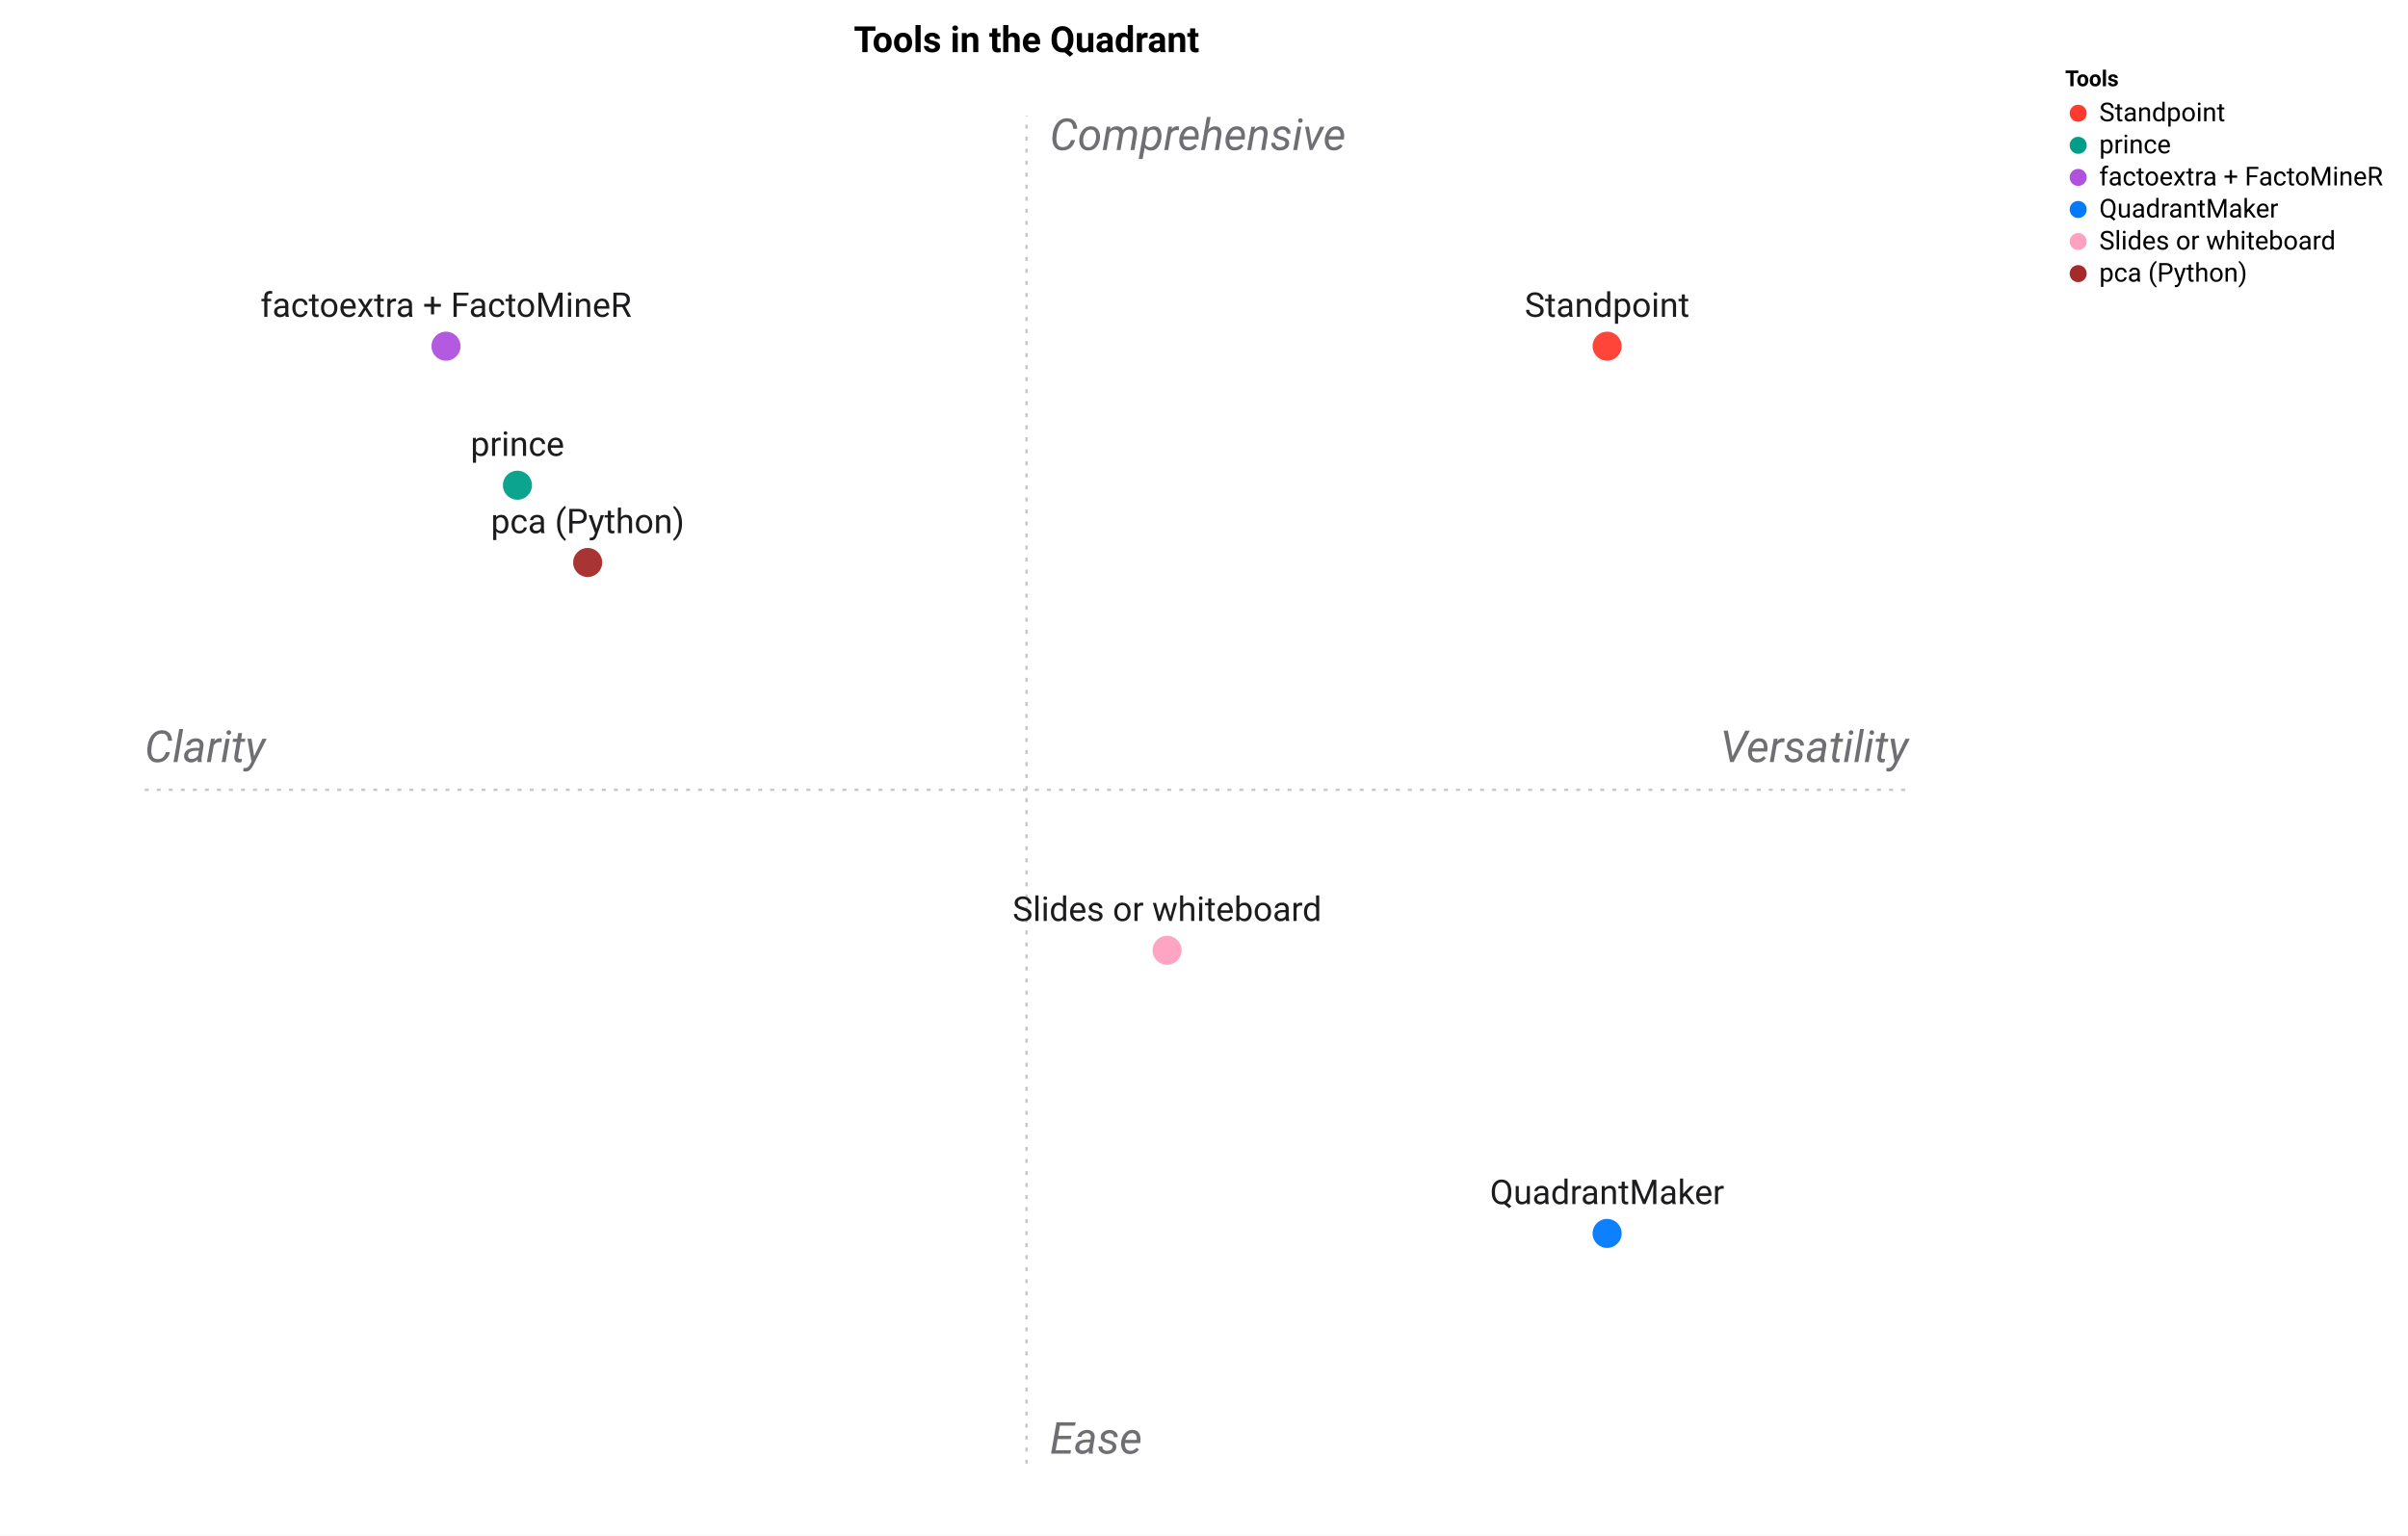
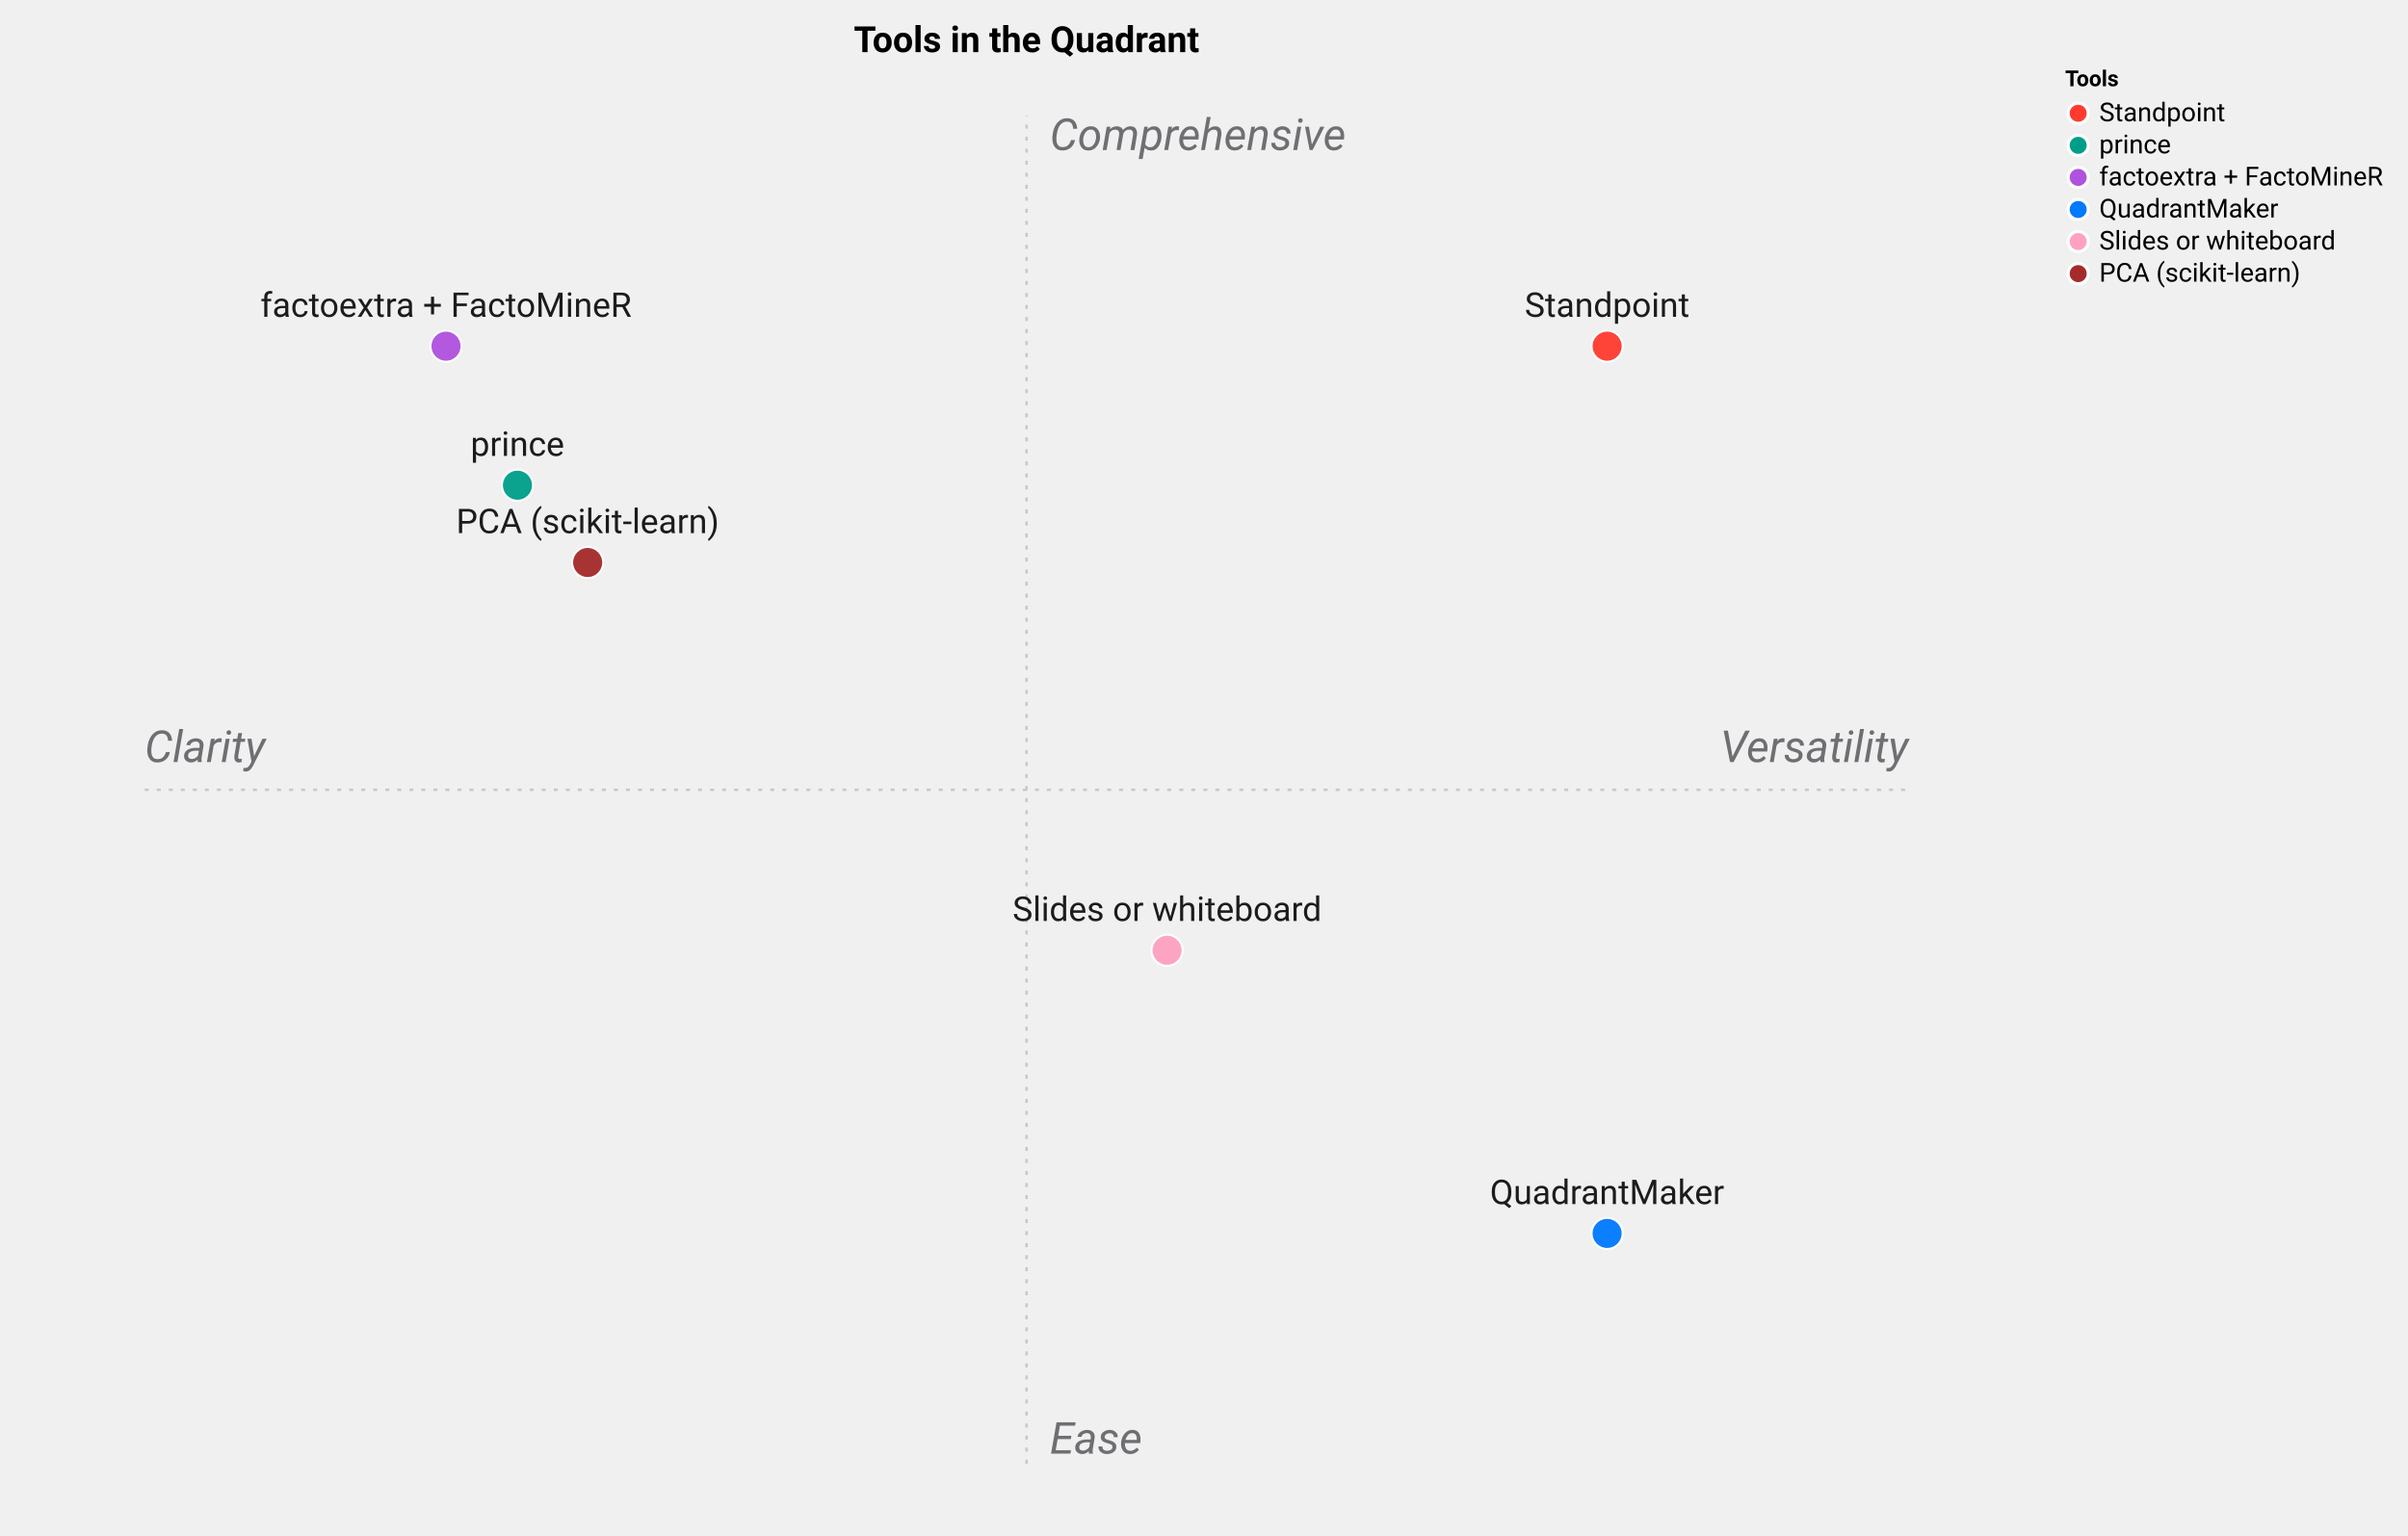
<svg xmlns="http://www.w3.org/2000/svg" version="1.1" class="marks" width="1201" height="766" viewBox="0 0 1201 766">
-   <rect width="1201" height="766" fill="white" />
  <g fill="none" stroke-miterlimit="10" transform="translate(12,34)">
    <g class="mark-group role-frame root" role="graphics-object" aria-roledescription="group mark container">
      <g transform="translate(0,0)">
        <path class="background" aria-hidden="true" d="M0,0h1000v720h-1000Z" />
        <g>
          <g class="mark-group role-axis">
            <g transform="translate(0.5,720.5)">
              <path class="background" aria-hidden="true" d="M0,0h0v0h0Z" pointer-events="none" />
              <g />
              <path class="foreground" aria-hidden="true" d="" pointer-events="none" display="none" />
            </g>
          </g>
          <g class="mark-group role-axis">
            <g transform="translate(0.5,0.5)">
              <path class="background" aria-hidden="true" d="M0,0h0v0h0Z" pointer-events="none" />
              <g />
              <path class="foreground" aria-hidden="true" d="" pointer-events="none" display="none" />
            </g>
          </g>
          <g class="mark-rule role-mark layer_0_marks" role="graphics-symbol" aria-roledescription="rule mark container">
            <line transform="translate(60.16753,360)" x2="879.665" y2="0" stroke="#C7C7CC" stroke-width="1.2" stroke-dasharray="2,4" />
          </g>
          <g class="mark-rule role-mark layer_1_marks" role="graphics-symbol" aria-roledescription="rule mark container">
            <line transform="translate(500,696.1536)" x2="0" y2="-672.307" stroke="#C7C7CC" stroke-width="1.2" stroke-dasharray="2,4" />
          </g>
          <g class="mark-text role-mark layer_2_marks" role="graphics-object" aria-roledescription="text mark container">
            <text aria-label="x: 3.07882732179; y: 0.073766416204; t: Versatility" role="graphics-symbol" aria-roledescription="text mark" text-anchor="end" transform="translate(939.8325,346.148)" font-family="Roboto, -apple-system, Helvetica, Arial, sans-serif" font-size="22px" font-style="italic" fill="#6E6E73">Versatility</text>
          </g>
          <g class="mark-text role-mark layer_3_marks" role="graphics-object" aria-roledescription="text mark container">
            <text aria-label="x: −3.07882732179; y: 0.073766416204; t: Clarity" role="graphics-symbol" aria-roledescription="text mark" text-anchor="start" transform="translate(60.16753,346.148)" font-family="Roboto, -apple-system, Helvetica, Arial, sans-serif" font-size="22px" font-style="italic" fill="#6E6E73">Clarity</text>
          </g>
          <g class="mark-text role-mark layer_4_marks" role="graphics-object" aria-roledescription="text mark container">
            <text aria-label="x: 0.0810751105145; y: 2.80127965535; t: Comprehensive" role="graphics-symbol" aria-roledescription="text mark" text-anchor="start" transform="translate(511.5822,40.84644)" font-family="Roboto, -apple-system, Helvetica, Arial, sans-serif" font-size="22px" font-style="italic" fill="#6E6E73">Comprehensive</text>
          </g>
          <g class="mark-text role-mark layer_5_marks" role="graphics-object" aria-roledescription="text mark container">
            <text aria-label="x: 0.0810751105145; y: −2.80127965535; t: Ease" role="graphics-symbol" aria-roledescription="text mark" text-anchor="start" transform="translate(511.5822,691.1536)" font-family="Roboto, -apple-system, Helvetica, Arial, sans-serif" font-size="22px" font-style="italic" fill="#6E6E73">Ease</text>
          </g>
          <g class="mark-symbol role-mark layer_6_marks" role="graphics-object" aria-roledescription="symbol mark container">
            <path aria-label="axis1: 2.02687776286; axis2: 1.8441604051; name: Standpoint; role: best" role="graphics-symbol" aria-roledescription="point" transform="translate(789.554,138.7008)" d="M7.746,0A7.746,7.746,0,1,1,-7.746,0A7.746,7.746,0,1,1,7.746,0" fill="#FF3B30" stroke="white" stroke-width="1" opacity="0.95" />
            <path aria-label="axis1: −1.77746049578; axis2: 1.26622635854; name: prince; role: competitor" role="graphics-symbol" aria-roledescription="point" transform="translate(246.0771,208.0528)" d="M7.746,0A7.746,7.746,0,1,1,-7.746,0A7.746,7.746,0,1,1,7.746,0" fill="#009E89" stroke="white" stroke-width="1" opacity="0.95" />
-             <path aria-label="axis1: −1.53227191523; axis2: 0.944985796349; name: pca (Python); role: worst" role="graphics-symbol" aria-roledescription="point" transform="translate(281.104,246.6017)" d="M7.746,0A7.746,7.746,0,1,1,-7.746,0A7.746,7.746,0,1,1,7.746,0" fill="#A52A2A" stroke="white" stroke-width="1" opacity="0.95" />
+             <path aria-label="axis1: −1.53227191523; axis2: 0.944985796349; name: PCA (scikit-learn); role: worst" role="graphics-symbol" aria-roledescription="point" transform="translate(281.104,246.6017)" d="M7.746,0A7.746,7.746,0,1,1,-7.746,0A7.746,7.746,0,1,1,7.746,0" fill="#A52A2A" stroke="white" stroke-width="1" opacity="0.95" />
            <path aria-label="axis1: −2.02687776286; axis2: 1.8441604051; name: factoextra + FactoMineR; role: top" role="graphics-symbol" aria-roledescription="point" transform="translate(210.446,138.7008)" d="M7.746,0A7.746,7.746,0,1,1,-7.746,0A7.746,7.746,0,1,1,7.746,0" fill="#AF52DE" stroke="white" stroke-width="1" opacity="0.95" />
            <path aria-label="axis1: 2.02687776286; axis2: −1.8441604051; name: QuadrantMaker; role: right" role="graphics-symbol" aria-roledescription="point" transform="translate(789.554,581.2992)" d="M7.746,0A7.746,7.746,0,1,1,-7.746,0A7.746,7.746,0,1,1,7.746,0" fill="#007AFF" stroke="white" stroke-width="1" opacity="0.95" />
            <path aria-label="axis1: 0.490642565122; axis2: −0.667171222935; name: Slides or whiteboard; role: competitor" role="graphics-symbol" aria-roledescription="point" transform="translate(570.0918,440.0605)" d="M7.746,0A7.746,7.746,0,1,1,-7.746,0A7.746,7.746,0,1,1,7.746,0" fill="#FFA1C1" stroke="white" stroke-width="1" opacity="0.95" />
          </g>
          <g class="mark-text role-mark layer_7_marks" role="graphics-object" aria-roledescription="text mark container">
            <text aria-label="labelx: 2.02687776286; labely: 2.00786258633; label: Standpoint" role="graphics-symbol" aria-roledescription="text mark" text-anchor="middle" transform="translate(789.554,124.0565)" font-family="Roboto, -apple-system, Helvetica, Arial, sans-serif" font-size="17px" fill="#1C1C1E">Standpoint</text>
            <text aria-label="labelx: −1.77746049578; labely: 1.42992853976; label: prince" role="graphics-symbol" aria-roledescription="text mark" text-anchor="middle" transform="translate(246.0771,193.4086)" font-family="Roboto, -apple-system, Helvetica, Arial, sans-serif" font-size="17px" fill="#1C1C1E">prince</text>
-             <text aria-label="labelx: −1.53227191523; labely: 1.10868797757; label: pca (Python)" role="graphics-symbol" aria-roledescription="text mark" text-anchor="middle" transform="translate(281.104,231.9574)" font-family="Roboto, -apple-system, Helvetica, Arial, sans-serif" font-size="17px" fill="#1C1C1E">pca (Python)</text>
+             <text aria-label="labelx: −1.53227191523; labely: 1.10868797757; label: PCA (scikit-learn)" role="graphics-symbol" aria-roledescription="text mark" text-anchor="middle" transform="translate(281.104,231.9574)" font-family="Roboto, -apple-system, Helvetica, Arial, sans-serif" font-size="17px" fill="#1C1C1E">PCA (scikit-learn)</text>
            <text aria-label="labelx: −2.02687776286; labely: 2.00786258633; label: factoextra + FactoMineR" role="graphics-symbol" aria-roledescription="text mark" text-anchor="middle" transform="translate(210.446,124.0565)" font-family="Roboto, -apple-system, Helvetica, Arial, sans-serif" font-size="17px" fill="#1C1C1E">factoextra + FactoMineR</text>
            <text aria-label="labelx: 2.02687776286; labely: −1.68045822388; label: QuadrantMaker" role="graphics-symbol" aria-roledescription="text mark" text-anchor="middle" transform="translate(789.554,566.655)" font-family="Roboto, -apple-system, Helvetica, Arial, sans-serif" font-size="17px" fill="#1C1C1E">QuadrantMaker</text>
            <text aria-label="labelx: 0.490642565122; labely: −0.50346904171; label: Slides or whiteboard" role="graphics-symbol" aria-roledescription="text mark" text-anchor="middle" transform="translate(570.0918,425.4163)" font-family="Roboto, -apple-system, Helvetica, Arial, sans-serif" font-size="17px" fill="#1C1C1E">Slides or whiteboard</text>
          </g>
-           <g class="mark-group role-legend" role="graphics-symbol" aria-roledescription="legend" aria-label="Symbol legend titled 'Tools' for fill color with 6 values: Standpoint, prince, factoextra + FactoMineR, QuadrantMaker, Slides or whiteboard, pca (Python)">
+           <g class="mark-group role-legend" role="graphics-symbol" aria-roledescription="legend" aria-label="Symbol legend titled 'Tools' for fill color with 6 values: Standpoint, prince, factoextra + FactoMineR, QuadrantMaker, Slides or whiteboard, PCA (scikit-learn)">
            <g transform="translate(1018,0)">
              <path class="background" aria-hidden="true" d="M0,0h159v110h-159Z" pointer-events="none" />
              <g>
                <g class="mark-group role-legend-entry">
                  <g transform="translate(0,16)">
                    <path class="background" aria-hidden="true" d="M0,0h0v0h0Z" pointer-events="none" />
                    <g>
                      <g class="mark-group role-scope" role="graphics-object" aria-roledescription="group mark container">
                        <g transform="translate(0,0)">
                          <path class="background" aria-hidden="true" d="M0,0h158.47v13.5h-158.47Z" pointer-events="none" opacity="1" />
                          <g>
                            <g class="mark-symbol role-legend-symbol" pointer-events="none">
                              <path transform="translate(6.5,6.5)" d="M5,0A5,5,0,1,1,-5,0A5,5,0,1,1,5,0" fill="#FF3B30" stroke="white" stroke-width="1.5" opacity="1" />
                            </g>
                            <g class="mark-text role-legend-label" pointer-events="none">
                              <text text-anchor="start" transform="translate(17,10.5)" font-family="Roboto, -apple-system, Helvetica, Arial, sans-serif" font-size="13px" fill="#000" opacity="1">Standpoint</text>
                            </g>
                          </g>
                          <path class="foreground" aria-hidden="true" d="" pointer-events="none" display="none" />
                        </g>
                        <g transform="translate(0,16)">
                          <path class="background" aria-hidden="true" d="M0,0h158.47v13.5h-158.47Z" pointer-events="none" opacity="1" />
                          <g>
                            <g class="mark-symbol role-legend-symbol" pointer-events="none">
                              <path transform="translate(6.5,6.5)" d="M5,0A5,5,0,1,1,-5,0A5,5,0,1,1,5,0" fill="#009E89" stroke="white" stroke-width="1.5" opacity="1" />
                            </g>
                            <g class="mark-text role-legend-label" pointer-events="none">
                              <text text-anchor="start" transform="translate(17,10.5)" font-family="Roboto, -apple-system, Helvetica, Arial, sans-serif" font-size="13px" fill="#000" opacity="1">prince</text>
                            </g>
                          </g>
                          <path class="foreground" aria-hidden="true" d="" pointer-events="none" display="none" />
                        </g>
                        <g transform="translate(0,32)">
                          <path class="background" aria-hidden="true" d="M0,0h158.47v13.5h-158.47Z" pointer-events="none" opacity="1" />
                          <g>
                            <g class="mark-symbol role-legend-symbol" pointer-events="none">
                              <path transform="translate(6.5,6.5)" d="M5,0A5,5,0,1,1,-5,0A5,5,0,1,1,5,0" fill="#AF52DE" stroke="white" stroke-width="1.5" opacity="1" />
                            </g>
                            <g class="mark-text role-legend-label" pointer-events="none">
                              <text text-anchor="start" transform="translate(17,10.5)" font-family="Roboto, -apple-system, Helvetica, Arial, sans-serif" font-size="13px" fill="#000" opacity="1">factoextra + FactoMineR</text>
                            </g>
                          </g>
                          <path class="foreground" aria-hidden="true" d="" pointer-events="none" display="none" />
                        </g>
                        <g transform="translate(0,48)">
                          <path class="background" aria-hidden="true" d="M0,0h158.47v13.5h-158.47Z" pointer-events="none" opacity="1" />
                          <g>
                            <g class="mark-symbol role-legend-symbol" pointer-events="none">
                              <path transform="translate(6.5,6.5)" d="M5,0A5,5,0,1,1,-5,0A5,5,0,1,1,5,0" fill="#007AFF" stroke="white" stroke-width="1.5" opacity="1" />
                            </g>
                            <g class="mark-text role-legend-label" pointer-events="none">
                              <text text-anchor="start" transform="translate(17,10.5)" font-family="Roboto, -apple-system, Helvetica, Arial, sans-serif" font-size="13px" fill="#000" opacity="1">QuadrantMaker</text>
                            </g>
                          </g>
                          <path class="foreground" aria-hidden="true" d="" pointer-events="none" display="none" />
                        </g>
                        <g transform="translate(0,64)">
                          <path class="background" aria-hidden="true" d="M0,0h158.47v13.5h-158.47Z" pointer-events="none" opacity="1" />
                          <g>
                            <g class="mark-symbol role-legend-symbol" pointer-events="none">
                              <path transform="translate(6.5,6.5)" d="M5,0A5,5,0,1,1,-5,0A5,5,0,1,1,5,0" fill="#FFA1C1" stroke="white" stroke-width="1.5" opacity="1" />
                            </g>
                            <g class="mark-text role-legend-label" pointer-events="none">
                              <text text-anchor="start" transform="translate(17,10.5)" font-family="Roboto, -apple-system, Helvetica, Arial, sans-serif" font-size="13px" fill="#000" opacity="1">Slides or whiteboard</text>
                            </g>
                          </g>
                          <path class="foreground" aria-hidden="true" d="" pointer-events="none" display="none" />
                        </g>
                        <g transform="translate(0,80)">
                          <path class="background" aria-hidden="true" d="M0,0h158.47v13.5h-158.47Z" pointer-events="none" opacity="1" />
                          <g>
                            <g class="mark-symbol role-legend-symbol" pointer-events="none">
                              <path transform="translate(6.5,6.5)" d="M5,0A5,5,0,1,1,-5,0A5,5,0,1,1,5,0" fill="#A52A2A" stroke="white" stroke-width="1.5" opacity="1" />
                            </g>
                            <g class="mark-text role-legend-label" pointer-events="none">
-                               <text text-anchor="start" transform="translate(17,10.5)" font-family="Roboto, -apple-system, Helvetica, Arial, sans-serif" font-size="13px" fill="#000" opacity="1">pca (Python)</text>
+                               <text text-anchor="start" transform="translate(17,10.5)" font-family="Roboto, -apple-system, Helvetica, Arial, sans-serif" font-size="13px" fill="#000" opacity="1">PCA (scikit-learn)</text>
                            </g>
                          </g>
                          <path class="foreground" aria-hidden="true" d="" pointer-events="none" display="none" />
                        </g>
                      </g>
                    </g>
                    <path class="foreground" aria-hidden="true" d="" pointer-events="none" display="none" />
                  </g>
                </g>
                <g class="mark-text role-legend-title" pointer-events="none">
                  <text text-anchor="start" transform="translate(0,9)" font-family="Roboto, -apple-system, Helvetica, Arial, sans-serif" font-size="11px" font-weight="bold" fill="#000" opacity="1">Tools</text>
                </g>
              </g>
              <path class="foreground" aria-hidden="true" d="" pointer-events="none" display="none" />
            </g>
          </g>
          <g class="mark-group role-title">
            <g transform="translate(500,-22)">
              <path class="background" aria-hidden="true" d="M0,0h0v0h0Z" pointer-events="none" />
              <g>
                <g class="mark-text role-title-text" role="graphics-symbol" aria-roledescription="title" aria-label="Title text 'Tools in the Quadrant'" pointer-events="none">
                  <text text-anchor="middle" transform="translate(0,14)" font-family="Roboto, -apple-system, Helvetica, Arial, sans-serif" font-size="18px" font-weight="bold" fill="#000" opacity="1">Tools in the Quadrant</text>
                </g>
              </g>
              <path class="foreground" aria-hidden="true" d="" pointer-events="none" display="none" />
            </g>
          </g>
        </g>
        <path class="foreground" aria-hidden="true" d="" display="none" />
      </g>
    </g>
  </g>
</svg>
